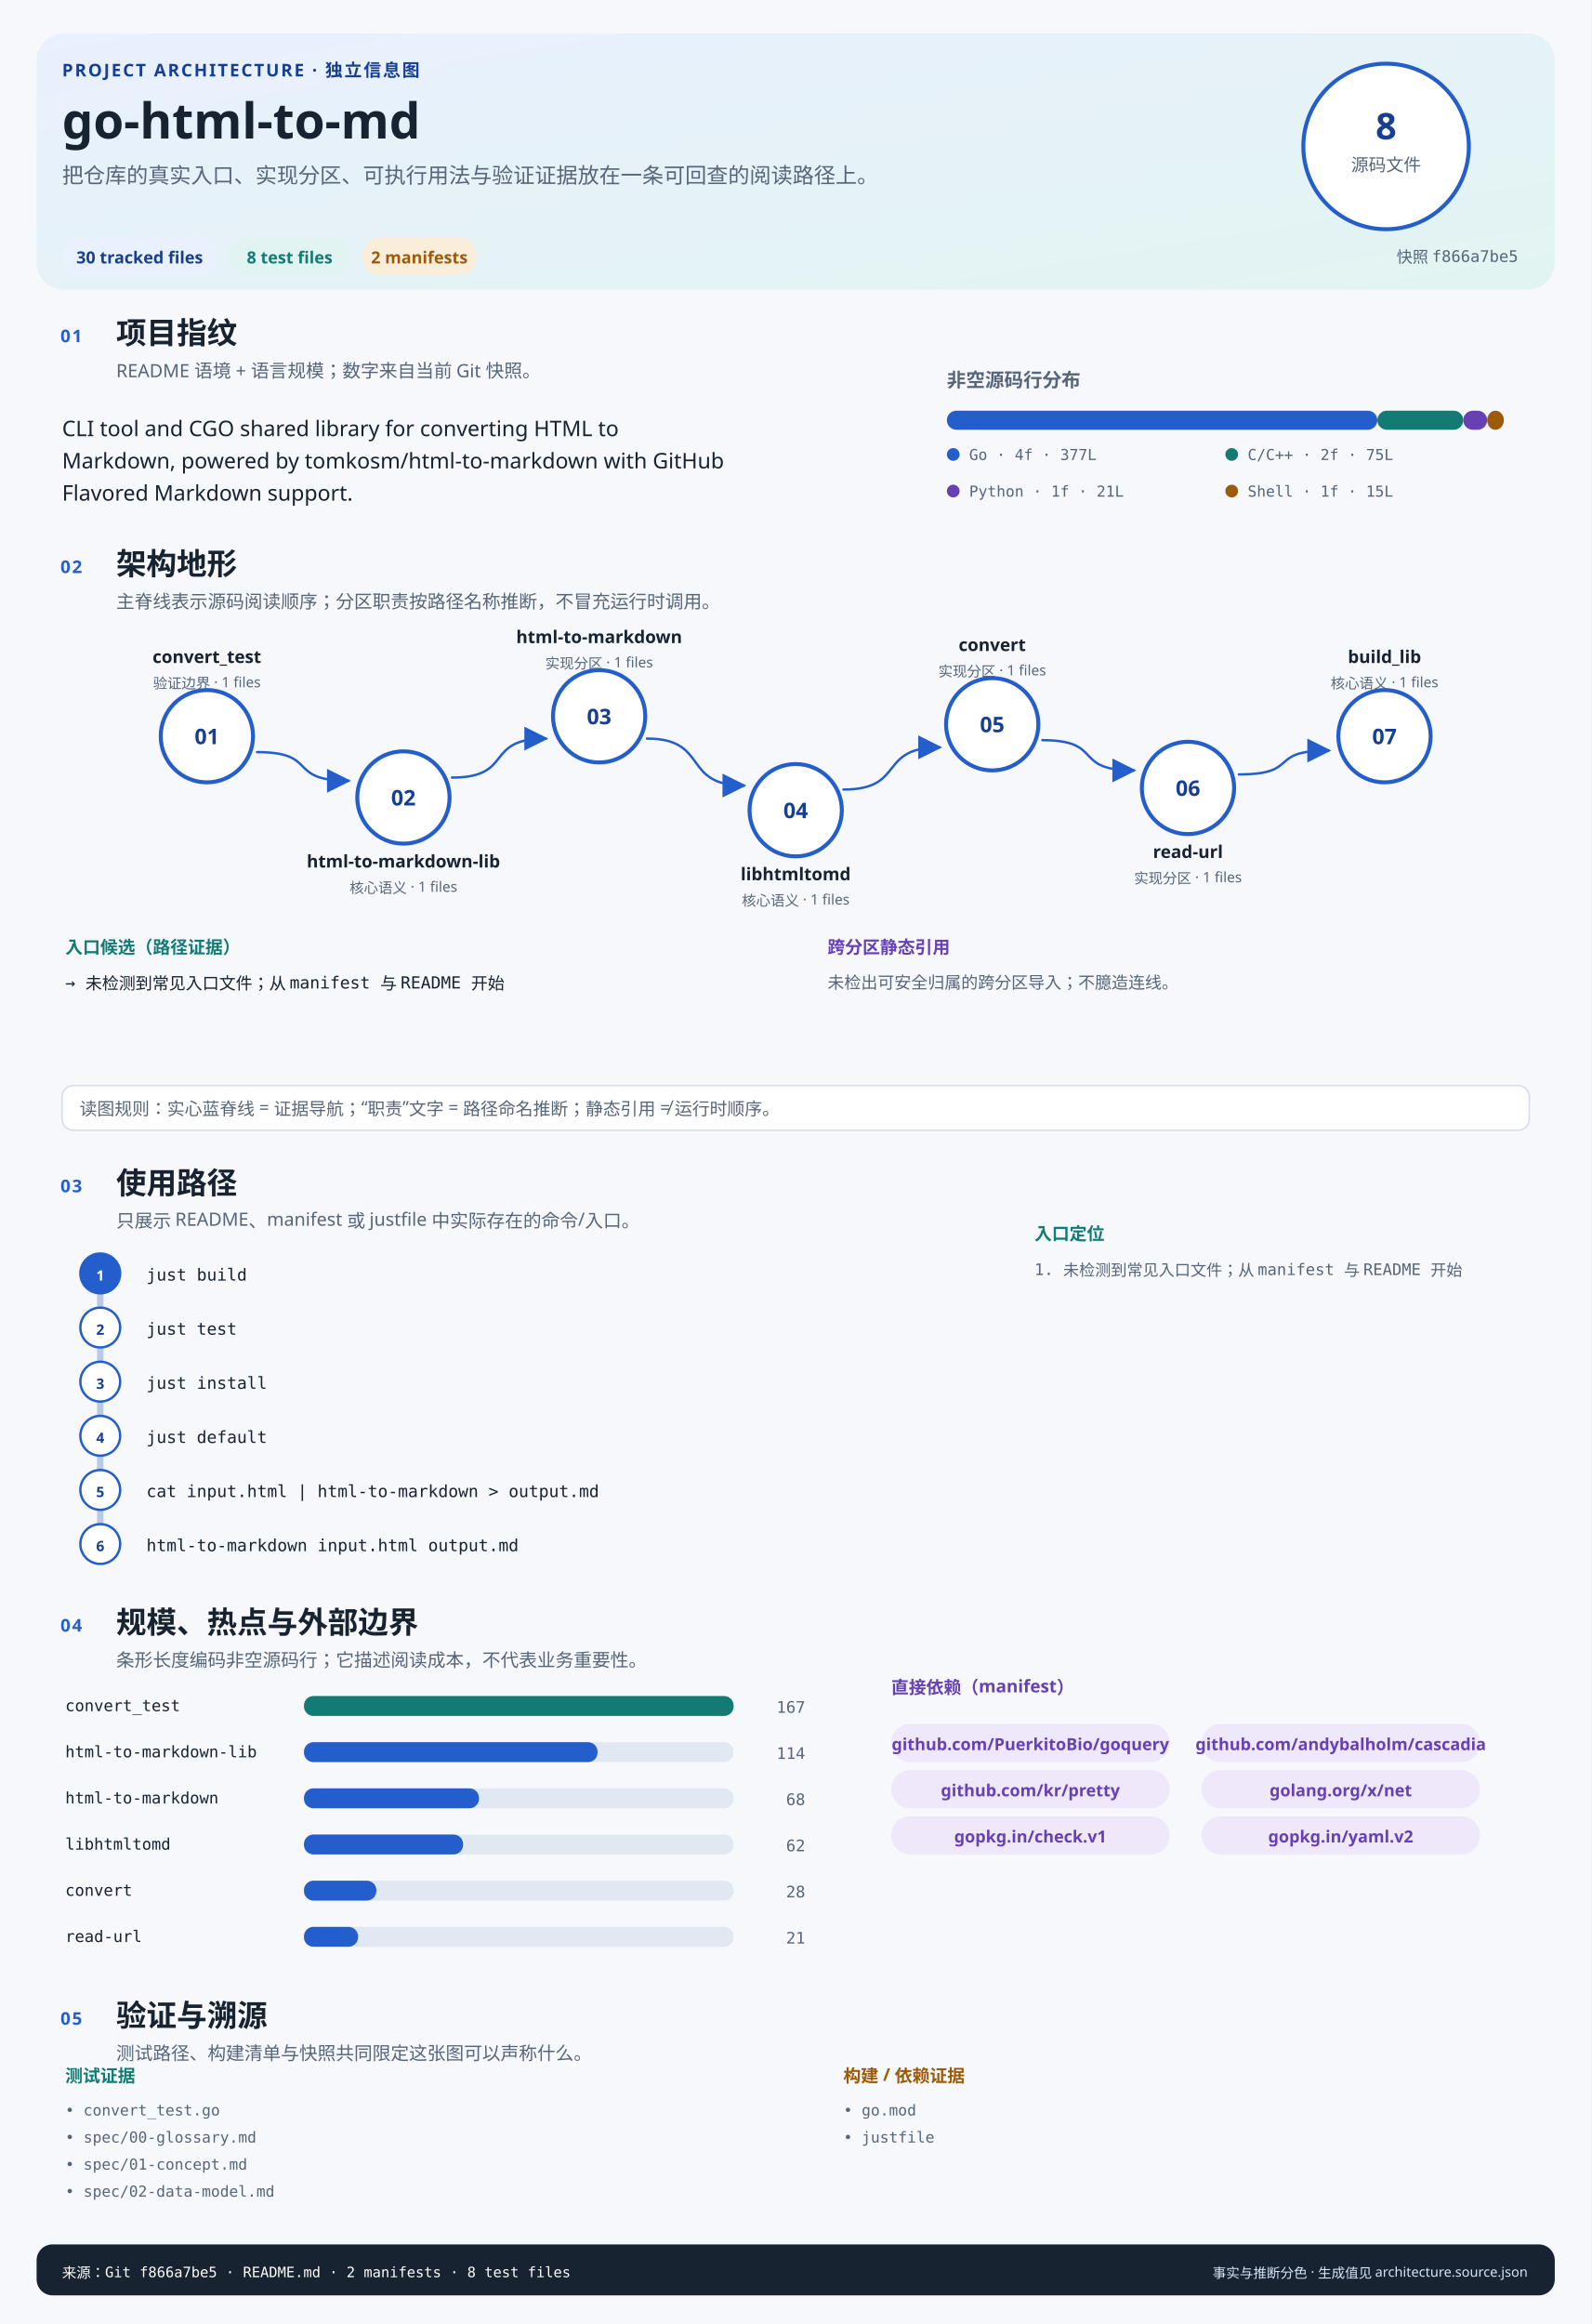
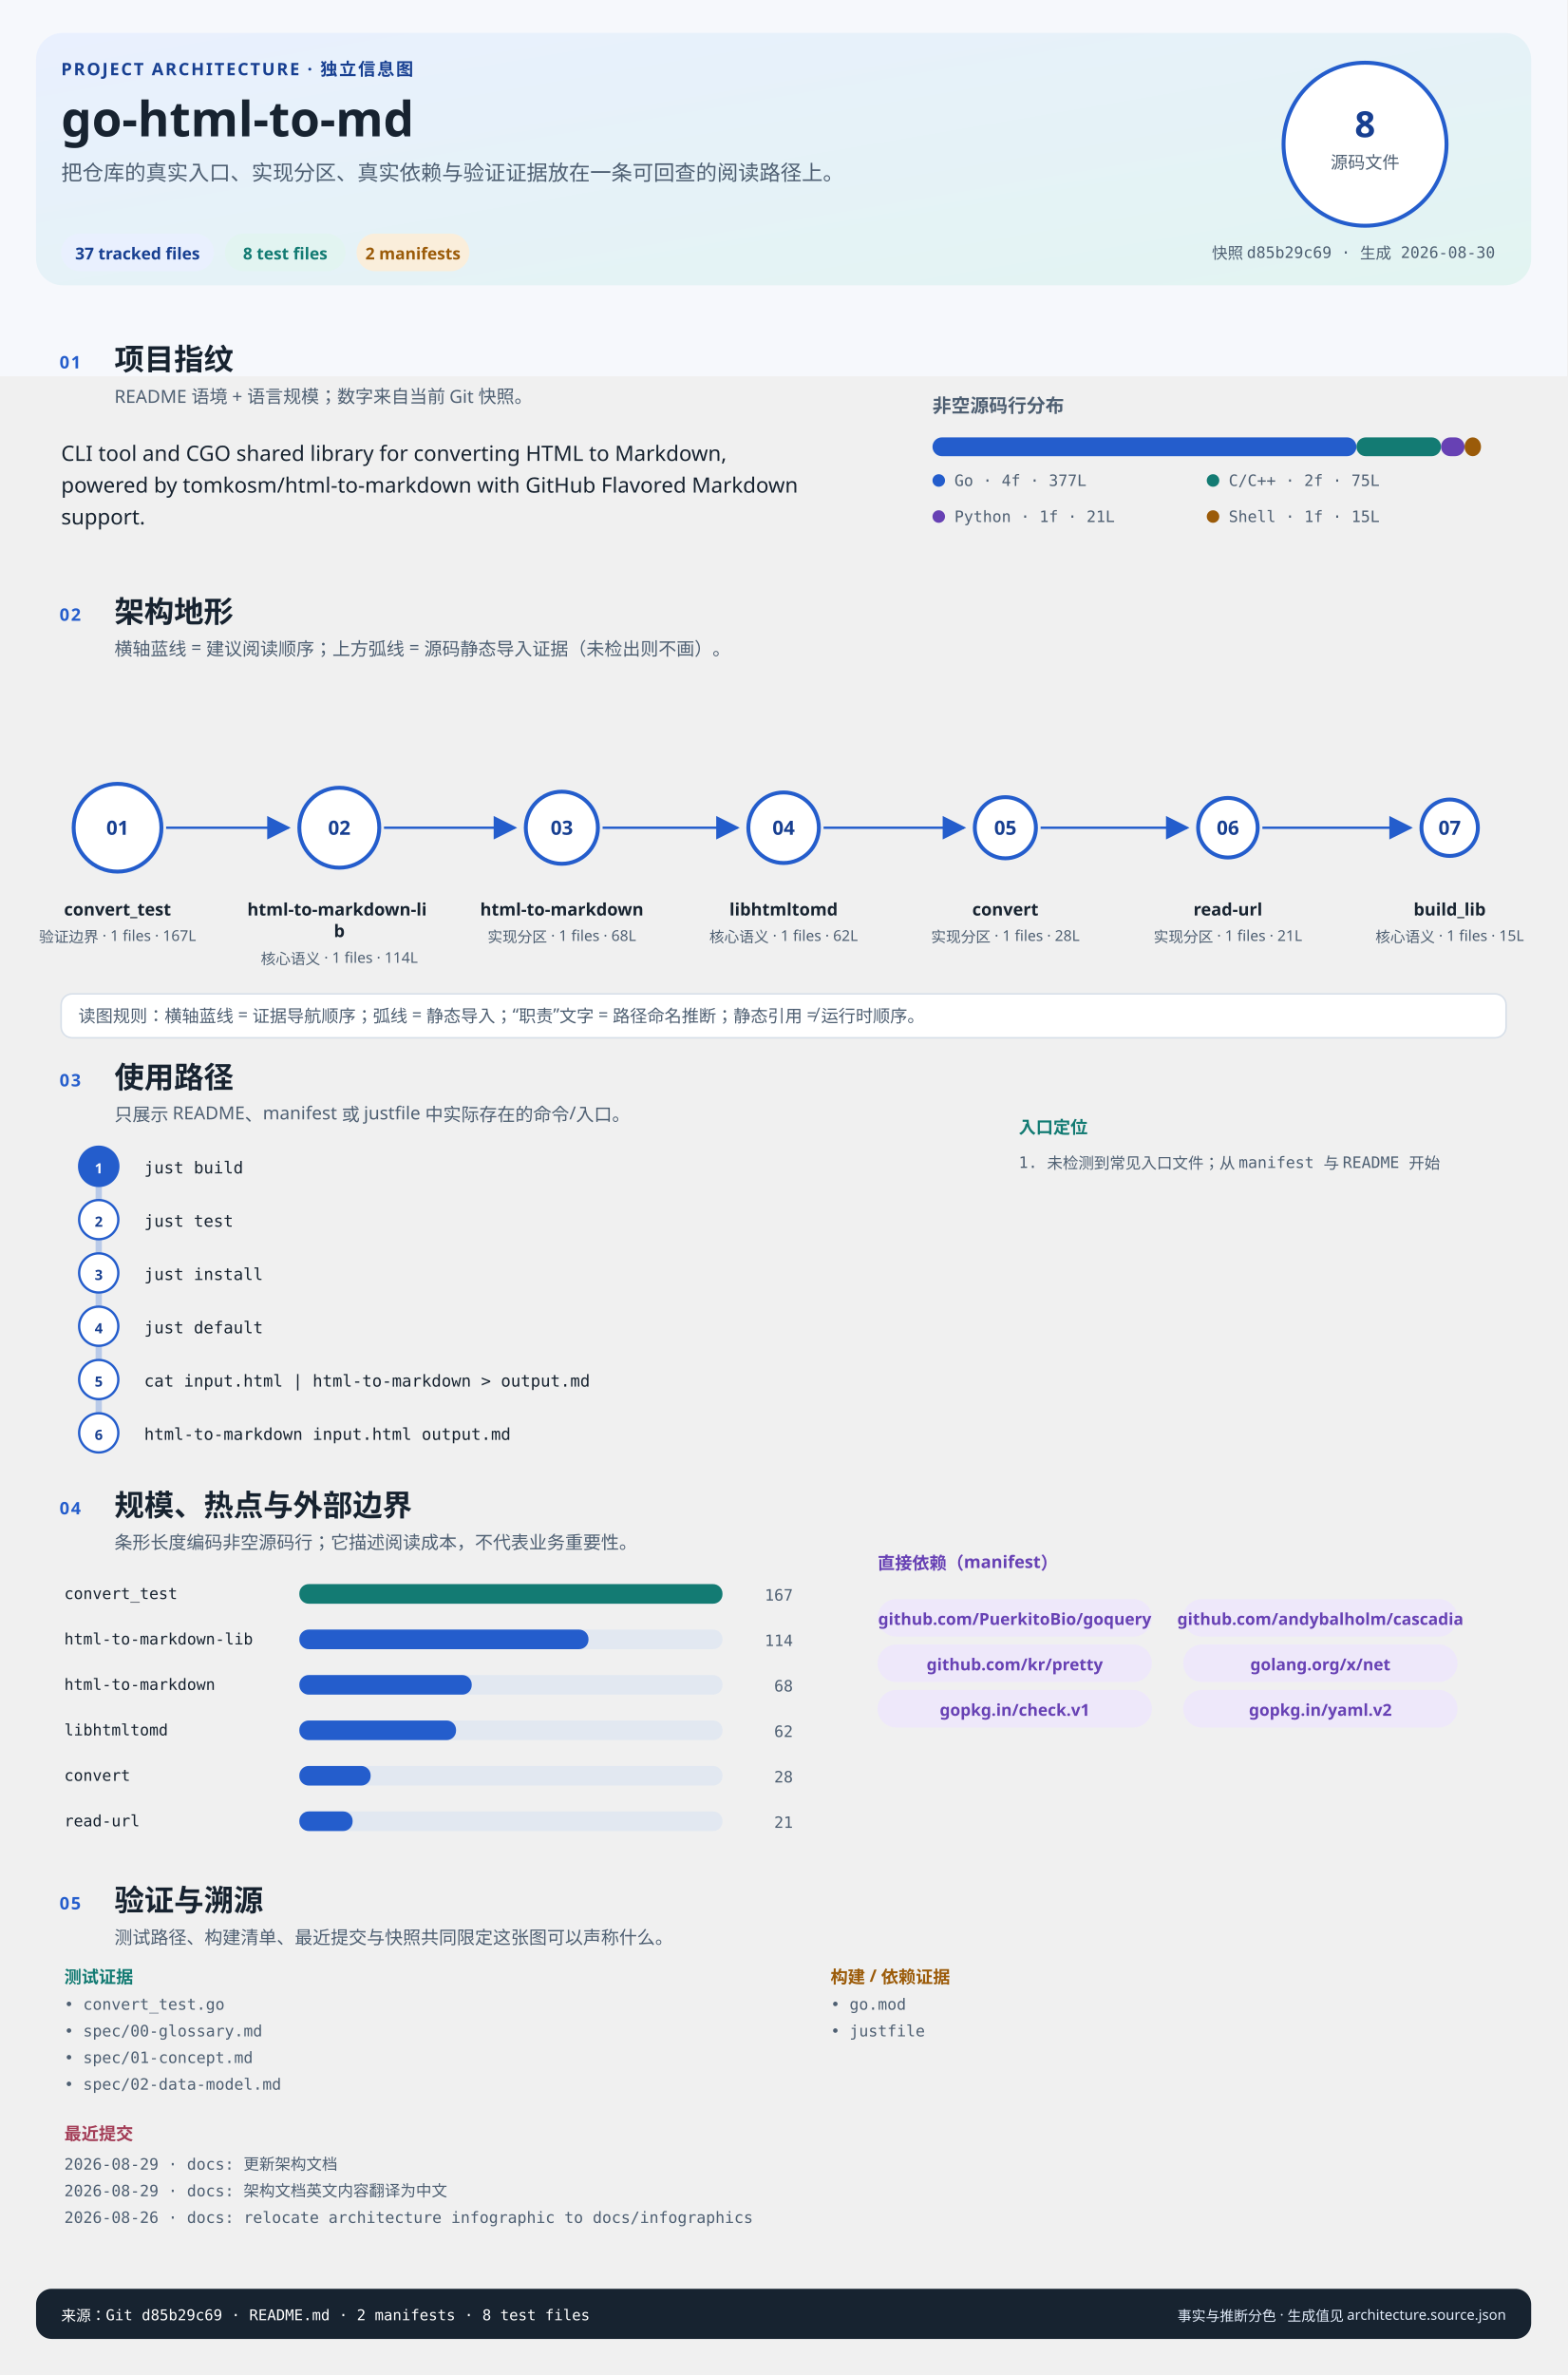
- <svg xmlns="http://www.w3.org/2000/svg" width="2000" height="2920" viewBox="0 0 2000 2920" role="img" aria-labelledby="svg-title svg-desc">
+ <svg xmlns="http://www.w3.org/2000/svg" width="2000" height="3030" viewBox="0 0 2000 3030" role="img" aria-labelledby="svg-title svg-desc">
  <defs>
    <marker id="arrow-ocean" markerWidth="12" markerHeight="12" refX="10" refY="6" orient="auto" markerUnits="strokeWidth">
      <path d="M1,1 L11,6 L1,11 Z" fill="#245DCC" />
    </marker>
    <linearGradient id="hero-wash" x1="0" y1="0" x2="1" y2="1">
      <stop offset="0" stop-color="#E9F0FE" />
      <stop offset="1" stop-color="#E2F4F1" />
    </linearGradient>
  </defs>
-   <rect x="0" y="0" width="2000" height="2920" rx="0" fill="#F6F8FC" />
+   <rect x="0" y="0" width="2000" height="480" rx="0" fill="#F6F8FC" />
  <rect id="hero-field" x="46" y="42" width="1908" height="322" rx="34" fill="url(#hero-wash)" />
  <text x="78" y="96" fill="#173F91" font-family="Source Han Sans SC, PingFang SC, sans-serif" font-size="22" font-weight="700" text-anchor="start" letter-spacing="2.2">PROJECT ARCHITECTURE · 独立信息图</text>
  <text id="project-title" x="78" y="174" fill="#172330" font-family="Source Han Sans SC, PingFang SC, sans-serif" font-size="62" font-weight="750" text-anchor="start">go-html-to-md</text>
-   <text id="hero-thesis" x="78" y="230" fill="#566678" font-family="Source Han Sans SC, PingFang SC, sans-serif" font-size="27" font-weight="400" text-anchor="start">
-     <tspan x="78" dy="0">把仓库的真实入口、实现分区、可执行用法与验证证据放在一条可回查的阅读路径上。</tspan>
+   <text id="hero-thesis" x="78" y="230" fill="#4E5F72" font-family="Source Han Sans SC, PingFang SC, sans-serif" font-size="27" font-weight="400" text-anchor="start">
+     <tspan x="78" dy="0">把仓库的真实入口、实现分区、真实依赖与验证证据放在一条可回查的阅读路径上。</tspan>
  </text>
  <circle id="source-orbit" cx="1742" cy="184" r="104" fill="#FFFFFF" stroke="#245DCC" stroke-width="5" />
  <text x="1742" y="175" fill="#173F91" font-family="Source Han Sans SC, PingFang SC, sans-serif" font-size="46" font-weight="750" text-anchor="middle">8</text>
-   <text x="1742" y="215" fill="#566678" font-family="Source Han Sans SC, PingFang SC, sans-serif" font-size="22" font-weight="400" text-anchor="middle">源码文件</text>
-   <text x="1908" y="330" fill="#566678" font-family="Menlo, Cascadia Mono, monospace" font-size="20" font-weight="400" text-anchor="end">快照 f866a7be5</text>
+   <text x="1742" y="215" fill="#4E5F72" font-family="Source Han Sans SC, PingFang SC, sans-serif" font-size="22" font-weight="400" text-anchor="middle">源码文件</text>
+   <text x="1908" y="330" fill="#4E5F72" font-family="Menlo, Cascadia Mono, monospace" font-size="20" font-weight="400" text-anchor="end">快照 d85b29c69 · 生成 2026-08-30</text>
  <rect x="78" y="298" width="195" height="48" rx="24" fill="#E9F0FE" />
-   <text x="175.5" y="331" fill="#173F91" font-family="Source Han Sans SC, PingFang SC, sans-serif" font-size="21" font-weight="600" text-anchor="middle">30 tracked files</text>
+   <text x="175.5" y="331" fill="#173F91" font-family="Source Han Sans SC, PingFang SC, sans-serif" font-size="21" font-weight="600" text-anchor="middle">37 tracked files</text>
  <rect x="287" y="298" width="154" height="48" rx="24" fill="#E2F4F1" />
  <text x="364.0" y="331" fill="#137B73" font-family="Source Han Sans SC, PingFang SC, sans-serif" font-size="21" font-weight="600" text-anchor="middle">8 test files</text>
  <rect x="455" y="298" width="144" height="48" rx="24" fill="#FAEEDB" />
  <text x="527.0" y="331" fill="#9B5B09" font-family="Source Han Sans SC, PingFang SC, sans-serif" font-size="21" font-weight="600" text-anchor="middle">2 manifests</text>
-   <text x="76" y="430" fill="#245DCC" font-family="Source Han Sans SC, PingFang SC, sans-serif" font-size="22" font-weight="700" text-anchor="start" letter-spacing="2">01</text>
-   <text x="146" y="432" fill="#172330" font-family="Source Han Sans SC, PingFang SC, sans-serif" font-size="38" font-weight="700" text-anchor="start">项目指纹</text>
-   <text x="146" y="474" fill="#566678" font-family="Source Han Sans SC, PingFang SC, sans-serif" font-size="23" font-weight="400" text-anchor="start">README 语境 + 语言规模；数字来自当前 Git 快照。</text>
-   <text id="readme-description" x="78" y="548" fill="#172330" font-family="Source Han Sans SC, PingFang SC, sans-serif" font-size="27" font-weight="400" text-anchor="start">
-     <tspan x="78" dy="0">CLI tool and CGO shared library for converting HTML to</tspan>
-     <tspan x="78" dy="40.5">Markdown, powered by tomkosm/html-to-markdown with GitHub</tspan>
-     <tspan x="78" dy="40.5">Flavored Markdown support.</tspan>
+   <text x="76" y="470" fill="#245DCC" font-family="Source Han Sans SC, PingFang SC, sans-serif" font-size="22" font-weight="700" text-anchor="start" letter-spacing="2">01</text>
+   <text x="146" y="472" fill="#172330" font-family="Source Han Sans SC, PingFang SC, sans-serif" font-size="38" font-weight="700" text-anchor="start">项目指纹</text>
+   <text x="146" y="514" fill="#4E5F72" font-family="Source Han Sans SC, PingFang SC, sans-serif" font-size="23" font-weight="400" text-anchor="start">README 语境 + 语言规模；数字来自当前 Git 快照。</text>
+   <text id="readme-description" x="78" y="588" fill="#172330" font-family="Source Han Sans SC, PingFang SC, sans-serif" font-size="27" font-weight="400" text-anchor="start">
+     <tspan x="78" dy="0">CLI tool and CGO shared library for converting HTML to Markdown,</tspan>
+     <tspan x="78" dy="40.5">powered by tomkosm/html-to-markdown with GitHub Flavored Markdown</tspan>
+     <tspan x="78" dy="40.5">support.</tspan>
  </text>
-   <text x="1190" y="486" fill="#566678" font-family="Source Han Sans SC, PingFang SC, sans-serif" font-size="24" font-weight="650" text-anchor="start">非空源码行分布</text>
-   <rect id="language-bar-1" x="1190" y="516" width="541" height="24" rx="12" fill="#245DCC" />
-   <rect id="language-bar-2" x="1731" y="516" width="108" height="24" rx="12" fill="#137B73" />
-   <rect id="language-bar-3" x="1839" y="516" width="30" height="24" rx="12" fill="#6741B4" />
-   <rect id="language-bar-4" x="1869" y="516" width="21" height="24" rx="12" fill="#9B5B09" />
-   <circle cx="1198" cy="571" r="8" fill="#245DCC" />
-   <text x="1218" y="578" fill="#566678" font-family="Menlo, Cascadia Mono, monospace" font-size="19" font-weight="400" text-anchor="start">Go · 4f · 377L</text>
-   <circle cx="1548" cy="571" r="8" fill="#137B73" />
-   <text x="1568" y="578" fill="#566678" font-family="Menlo, Cascadia Mono, monospace" font-size="19" font-weight="400" text-anchor="start">C/C++ · 2f · 75L</text>
-   <circle cx="1198" cy="617" r="8" fill="#6741B4" />
-   <text x="1218" y="624" fill="#566678" font-family="Menlo, Cascadia Mono, monospace" font-size="19" font-weight="400" text-anchor="start">Python · 1f · 21L</text>
-   <circle cx="1548" cy="617" r="8" fill="#9B5B09" />
-   <text x="1568" y="624" fill="#566678" font-family="Menlo, Cascadia Mono, monospace" font-size="19" font-weight="400" text-anchor="start">Shell · 1f · 15L</text>
-   <text x="76" y="720" fill="#245DCC" font-family="Source Han Sans SC, PingFang SC, sans-serif" font-size="22" font-weight="700" text-anchor="start" letter-spacing="2">02</text>
-   <text x="146" y="722" fill="#172330" font-family="Source Han Sans SC, PingFang SC, sans-serif" font-size="38" font-weight="700" text-anchor="start">架构地形</text>
-   <text x="146" y="764" fill="#566678" font-family="Source Han Sans SC, PingFang SC, sans-serif" font-size="23" font-weight="400" text-anchor="start">主脊线表示源码阅读顺序；分区职责按路径名称推断，不冒充运行时调用。</text>
-   <path id="spine-step-1" d="M323 945 C402 945, 359 981, 438 981" fill="none" stroke="#245DCC" stroke-width="3" stroke-linecap="round" stroke-linejoin="round" marker-end="url(#arrow-ocean)" />
-   <path id="spine-step-2" d="M568 977 C647 977, 607 928, 686 928" fill="none" stroke="#245DCC" stroke-width="3" stroke-linecap="round" stroke-linejoin="round" marker-end="url(#arrow-ocean)" />
-   <path id="spine-step-3" d="M813 928 C892 928, 856 987, 935 987" fill="none" stroke="#245DCC" stroke-width="3" stroke-linecap="round" stroke-linejoin="round" marker-end="url(#arrow-ocean)" />
-   <path id="spine-step-4" d="M1060 992 C1139 992, 1102 939, 1181 939" fill="none" stroke="#245DCC" stroke-width="3" stroke-linecap="round" stroke-linejoin="round" marker-end="url(#arrow-ocean)" />
-   <path id="spine-step-5" d="M1310 930 C1389 930, 1346 968, 1425 968" fill="none" stroke="#245DCC" stroke-width="3" stroke-linecap="round" stroke-linejoin="round" marker-end="url(#arrow-ocean)" />
-   <path id="spine-step-6" d="M1557 973 C1636 973, 1591 943, 1670 943" fill="none" stroke="#245DCC" stroke-width="3" stroke-linecap="round" stroke-linejoin="round" marker-end="url(#arrow-ocean)" />
-   <circle id="component-1" cx="260" cy="925" r="58" fill="#FFFFFF" stroke="#245DCC" stroke-width="5" />
-   <text x="260" y="935" fill="#173F91" font-family="Source Han Sans SC, PingFang SC, sans-serif" font-size="27" font-weight="750" text-anchor="middle">01</text>
-   <text id="component-label-1" x="260" y="833" fill="#172330" font-family="Source Han Sans SC, PingFang SC, sans-serif" font-size="22" font-weight="700" text-anchor="middle">
-     <tspan x="260" dy="0">convert_test</tspan>
+   <text x="1190" y="526" fill="#4E5F72" font-family="Source Han Sans SC, PingFang SC, sans-serif" font-size="24" font-weight="650" text-anchor="start">非空源码行分布</text>
+   <rect id="language-bar-1" x="1190" y="558" width="541" height="24" rx="12" fill="#245DCC" />
+   <rect id="language-bar-2" x="1731" y="558" width="108" height="24" rx="12" fill="#137B73" />
+   <rect id="language-bar-3" x="1839" y="558" width="30" height="24" rx="12" fill="#6741B4" />
+   <rect id="language-bar-4" x="1869" y="558" width="21" height="24" rx="12" fill="#9B5B09" />
+   <circle cx="1198" cy="613" r="8" fill="#245DCC" />
+   <text x="1218" y="620" fill="#4E5F72" font-family="Menlo, Cascadia Mono, monospace" font-size="20" font-weight="400" text-anchor="start">Go · 4f · 377L</text>
+   <circle cx="1548" cy="613" r="8" fill="#137B73" />
+   <text x="1568" y="620" fill="#4E5F72" font-family="Menlo, Cascadia Mono, monospace" font-size="20" font-weight="400" text-anchor="start">C/C++ · 2f · 75L</text>
+   <circle cx="1198" cy="659" r="8" fill="#6741B4" />
+   <text x="1218" y="666" fill="#4E5F72" font-family="Menlo, Cascadia Mono, monospace" font-size="20" font-weight="400" text-anchor="start">Python · 1f · 21L</text>
+   <circle cx="1548" cy="659" r="8" fill="#9B5B09" />
+   <text x="1568" y="666" fill="#4E5F72" font-family="Menlo, Cascadia Mono, monospace" font-size="20" font-weight="400" text-anchor="start">Shell · 1f · 15L</text>
+   <text x="76" y="792" fill="#245DCC" font-family="Source Han Sans SC, PingFang SC, sans-serif" font-size="22" font-weight="700" text-anchor="start" letter-spacing="2">02</text>
+   <text x="146" y="794" fill="#172330" font-family="Source Han Sans SC, PingFang SC, sans-serif" font-size="38" font-weight="700" text-anchor="start">架构地形</text>
+   <text x="146" y="836" fill="#4E5F72" font-family="Source Han Sans SC, PingFang SC, sans-serif" font-size="23" font-weight="400" text-anchor="start">横轴蓝线 = 建议阅读顺序；上方弧线 = 源码静态导入证据（未检出则不画）。</text>
+   <line x1="212" y1="1056" x2="368" y2="1056" stroke="#245DCC" stroke-width="3" marker-end="url(#arrow-ocean)" />
+   <line x1="490" y1="1056" x2="657" y2="1056" stroke="#245DCC" stroke-width="3" marker-end="url(#arrow-ocean)" />
+   <line x1="769" y1="1056" x2="941" y2="1056" stroke="#245DCC" stroke-width="3" marker-end="url(#arrow-ocean)" />
+   <line x1="1051" y1="1056" x2="1230" y2="1056" stroke="#245DCC" stroke-width="3" marker-end="url(#arrow-ocean)" />
+   <line x1="1328" y1="1056" x2="1515" y2="1056" stroke="#245DCC" stroke-width="3" marker-end="url(#arrow-ocean)" />
+   <line x1="1611" y1="1056" x2="1800" y2="1056" stroke="#245DCC" stroke-width="3" marker-end="url(#arrow-ocean)" />
+   <circle id="component-1" cx="150" cy="1056" r="56" fill="#FFFFFF" stroke="#245DCC" stroke-width="5" />
+   <text x="150" y="1065" fill="#173F91" font-family="Source Han Sans SC, PingFang SC, sans-serif" font-size="25" font-weight="750" text-anchor="middle">01</text>
+   <circle id="component-2" cx="433" cy="1056" r="51" fill="#FFFFFF" stroke="#245DCC" stroke-width="5" />
+   <text x="433" y="1065" fill="#173F91" font-family="Source Han Sans SC, PingFang SC, sans-serif" font-size="25" font-weight="750" text-anchor="middle">02</text>
+   <circle id="component-3" cx="717" cy="1056" r="46" fill="#FFFFFF" stroke="#245DCC" stroke-width="5" />
+   <text x="717" y="1065" fill="#173F91" font-family="Source Han Sans SC, PingFang SC, sans-serif" font-size="25" font-weight="750" text-anchor="middle">03</text>
+   <circle id="component-4" cx="1000" cy="1056" r="45" fill="#FFFFFF" stroke="#245DCC" stroke-width="5" />
+   <text x="1000" y="1065" fill="#173F91" font-family="Source Han Sans SC, PingFang SC, sans-serif" font-size="25" font-weight="750" text-anchor="middle">04</text>
+   <circle id="component-5" cx="1283" cy="1056" r="39" fill="#FFFFFF" stroke="#245DCC" stroke-width="5" />
+   <text x="1283" y="1065" fill="#173F91" font-family="Source Han Sans SC, PingFang SC, sans-serif" font-size="25" font-weight="750" text-anchor="middle">05</text>
+   <circle id="component-6" cx="1567" cy="1056" r="38" fill="#FFFFFF" stroke="#245DCC" stroke-width="5" />
+   <text x="1567" y="1065" fill="#173F91" font-family="Source Han Sans SC, PingFang SC, sans-serif" font-size="25" font-weight="750" text-anchor="middle">06</text>
+   <circle id="component-7" cx="1850" cy="1056" r="36" fill="#FFFFFF" stroke="#245DCC" stroke-width="5" />
+   <text x="1850" y="1065" fill="#173F91" font-family="Source Han Sans SC, PingFang SC, sans-serif" font-size="25" font-weight="750" text-anchor="middle">07</text>
+   <text id="component-label-1" x="150" y="1168" fill="#172330" font-family="Source Han Sans SC, PingFang SC, sans-serif" font-size="22" font-weight="700" text-anchor="middle">
+     <tspan x="150" dy="0">convert_test</tspan>
  </text>
-   <text x="260" y="865" fill="#566678" font-family="Source Han Sans SC, PingFang SC, sans-serif" font-size="18" font-weight="400" text-anchor="middle">验证边界 · 1 files</text>
-   <circle id="component-2" cx="507" cy="1002" r="58" fill="#FFFFFF" stroke="#245DCC" stroke-width="5" />
-   <text x="507" y="1012" fill="#173F91" font-family="Source Han Sans SC, PingFang SC, sans-serif" font-size="27" font-weight="750" text-anchor="middle">02</text>
-   <text id="component-label-2" x="507" y="1090" fill="#172330" font-family="Source Han Sans SC, PingFang SC, sans-serif" font-size="22" font-weight="700" text-anchor="middle">
-     <tspan x="507" dy="0">html-to-markdown-lib</tspan>
+   <text x="150" y="1202" fill="#4E5F72" font-family="Source Han Sans SC, PingFang SC, sans-serif" font-size="19" font-weight="400" text-anchor="middle">验证边界 · 1 files · 167L</text>
+   <text id="component-label-2" x="433" y="1168" fill="#172330" font-family="Source Han Sans SC, PingFang SC, sans-serif" font-size="22" font-weight="700" text-anchor="middle">
+     <tspan x="433" dy="0">html-to-markdown-li</tspan>
+     <tspan x="433" dy="27.5">b</tspan>
  </text>
-   <text x="507" y="1122" fill="#566678" font-family="Source Han Sans SC, PingFang SC, sans-serif" font-size="18" font-weight="400" text-anchor="middle">核心语义 · 1 files</text>
-   <circle id="component-3" cx="753" cy="900" r="58" fill="#FFFFFF" stroke="#245DCC" stroke-width="5" />
-   <text x="753" y="910" fill="#173F91" font-family="Source Han Sans SC, PingFang SC, sans-serif" font-size="27" font-weight="750" text-anchor="middle">03</text>
-   <text id="component-label-3" x="753" y="808" fill="#172330" font-family="Source Han Sans SC, PingFang SC, sans-serif" font-size="22" font-weight="700" text-anchor="middle">
-     <tspan x="753" dy="0">html-to-markdown</tspan>
+   <text x="433" y="1230" fill="#4E5F72" font-family="Source Han Sans SC, PingFang SC, sans-serif" font-size="19" font-weight="400" text-anchor="middle">核心语义 · 1 files · 114L</text>
+   <text id="component-label-3" x="717" y="1168" fill="#172330" font-family="Source Han Sans SC, PingFang SC, sans-serif" font-size="22" font-weight="700" text-anchor="middle">
+     <tspan x="717" dy="0">html-to-markdown</tspan>
  </text>
-   <text x="753" y="840" fill="#566678" font-family="Source Han Sans SC, PingFang SC, sans-serif" font-size="18" font-weight="400" text-anchor="middle">实现分区 · 1 files</text>
-   <circle id="component-4" cx="1000" cy="1018" r="58" fill="#FFFFFF" stroke="#245DCC" stroke-width="5" />
-   <text x="1000" y="1028" fill="#173F91" font-family="Source Han Sans SC, PingFang SC, sans-serif" font-size="27" font-weight="750" text-anchor="middle">04</text>
-   <text id="component-label-4" x="1000" y="1106" fill="#172330" font-family="Source Han Sans SC, PingFang SC, sans-serif" font-size="22" font-weight="700" text-anchor="middle">
+   <text x="717" y="1202" fill="#4E5F72" font-family="Source Han Sans SC, PingFang SC, sans-serif" font-size="19" font-weight="400" text-anchor="middle">实现分区 · 1 files · 68L</text>
+   <text id="component-label-4" x="1000" y="1168" fill="#172330" font-family="Source Han Sans SC, PingFang SC, sans-serif" font-size="22" font-weight="700" text-anchor="middle">
    <tspan x="1000" dy="0">libhtmltomd</tspan>
  </text>
-   <text x="1000" y="1138" fill="#566678" font-family="Source Han Sans SC, PingFang SC, sans-serif" font-size="18" font-weight="400" text-anchor="middle">核心语义 · 1 files</text>
-   <circle id="component-5" cx="1247" cy="910" r="58" fill="#FFFFFF" stroke="#245DCC" stroke-width="5" />
-   <text x="1247" y="920" fill="#173F91" font-family="Source Han Sans SC, PingFang SC, sans-serif" font-size="27" font-weight="750" text-anchor="middle">05</text>
-   <text id="component-label-5" x="1247" y="818" fill="#172330" font-family="Source Han Sans SC, PingFang SC, sans-serif" font-size="22" font-weight="700" text-anchor="middle">
-     <tspan x="1247" dy="0">convert</tspan>
+   <text x="1000" y="1202" fill="#4E5F72" font-family="Source Han Sans SC, PingFang SC, sans-serif" font-size="19" font-weight="400" text-anchor="middle">核心语义 · 1 files · 62L</text>
+   <text id="component-label-5" x="1283" y="1168" fill="#172330" font-family="Source Han Sans SC, PingFang SC, sans-serif" font-size="22" font-weight="700" text-anchor="middle">
+     <tspan x="1283" dy="0">convert</tspan>
  </text>
-   <text x="1247" y="850" fill="#566678" font-family="Source Han Sans SC, PingFang SC, sans-serif" font-size="18" font-weight="400" text-anchor="middle">实现分区 · 1 files</text>
-   <circle id="component-6" cx="1493" cy="990" r="58" fill="#FFFFFF" stroke="#245DCC" stroke-width="5" />
-   <text x="1493" y="1000" fill="#173F91" font-family="Source Han Sans SC, PingFang SC, sans-serif" font-size="27" font-weight="750" text-anchor="middle">06</text>
-   <text id="component-label-6" x="1493" y="1078" fill="#172330" font-family="Source Han Sans SC, PingFang SC, sans-serif" font-size="22" font-weight="700" text-anchor="middle">
-     <tspan x="1493" dy="0">read-url</tspan>
+   <text x="1283" y="1202" fill="#4E5F72" font-family="Source Han Sans SC, PingFang SC, sans-serif" font-size="19" font-weight="400" text-anchor="middle">实现分区 · 1 files · 28L</text>
+   <text id="component-label-6" x="1567" y="1168" fill="#172330" font-family="Source Han Sans SC, PingFang SC, sans-serif" font-size="22" font-weight="700" text-anchor="middle">
+     <tspan x="1567" dy="0">read-url</tspan>
  </text>
-   <text x="1493" y="1110" fill="#566678" font-family="Source Han Sans SC, PingFang SC, sans-serif" font-size="18" font-weight="400" text-anchor="middle">实现分区 · 1 files</text>
-   <circle id="component-7" cx="1740" cy="925" r="58" fill="#FFFFFF" stroke="#245DCC" stroke-width="5" />
-   <text x="1740" y="935" fill="#173F91" font-family="Source Han Sans SC, PingFang SC, sans-serif" font-size="27" font-weight="750" text-anchor="middle">07</text>
-   <text id="component-label-7" x="1740" y="833" fill="#172330" font-family="Source Han Sans SC, PingFang SC, sans-serif" font-size="22" font-weight="700" text-anchor="middle">
-     <tspan x="1740" dy="0">build_lib</tspan>
+   <text x="1567" y="1202" fill="#4E5F72" font-family="Source Han Sans SC, PingFang SC, sans-serif" font-size="19" font-weight="400" text-anchor="middle">实现分区 · 1 files · 21L</text>
+   <text id="component-label-7" x="1850" y="1168" fill="#172330" font-family="Source Han Sans SC, PingFang SC, sans-serif" font-size="22" font-weight="700" text-anchor="middle">
+     <tspan x="1850" dy="0">build_lib</tspan>
  </text>
-   <text x="1740" y="865" fill="#566678" font-family="Source Han Sans SC, PingFang SC, sans-serif" font-size="18" font-weight="400" text-anchor="middle">核心语义 · 1 files</text>
-   <text x="82" y="1198" fill="#137B73" font-family="Source Han Sans SC, PingFang SC, sans-serif" font-size="22" font-weight="700" text-anchor="start">入口候选（路径证据）</text>
-   <text x="82" y="1242" fill="#172330" font-family="Menlo, Cascadia Mono, monospace" font-size="21" font-weight="400" text-anchor="start">→ 未检测到常见入口文件；从 manifest 与 README 开始</text>
-   <text x="1040" y="1198" fill="#6741B4" font-family="Source Han Sans SC, PingFang SC, sans-serif" font-size="22" font-weight="700" text-anchor="start">跨分区静态引用</text>
-   <text x="1040" y="1242" fill="#566678" font-family="Source Han Sans SC, PingFang SC, sans-serif" font-size="21" font-weight="400" text-anchor="start">未检出可安全归属的跨分区导入；不臆造连线。</text>
-   <rect id="architecture-caveat" x="78" y="1364" width="1844" height="56" rx="14" fill="#FFFFFF" stroke="#D7DFE9" stroke-width="2" />
-   <text x="100" y="1401" fill="#566678" font-family="Source Han Sans SC, PingFang SC, sans-serif" font-size="22" font-weight="400" text-anchor="start">读图规则：实心蓝脊线 = 证据导航；“职责”文字 = 路径命名推断；静态引用 ≠ 运行时顺序。</text>
-   <text x="76" y="1498" fill="#245DCC" font-family="Source Han Sans SC, PingFang SC, sans-serif" font-size="22" font-weight="700" text-anchor="start" letter-spacing="2">03</text>
-   <text x="146" y="1500" fill="#172330" font-family="Source Han Sans SC, PingFang SC, sans-serif" font-size="38" font-weight="700" text-anchor="start">使用路径</text>
-   <text x="146" y="1542" fill="#566678" font-family="Source Han Sans SC, PingFang SC, sans-serif" font-size="23" font-weight="400" text-anchor="start">只展示 README、manifest 或 justfile 中实际存在的命令/入口。</text>
-   <line x1="126" y1="1626" x2="126" y2="1642" stroke="#B9CAE8" stroke-width="8" />
-   <line x1="126" y1="1694" x2="126" y2="1710" stroke="#B9CAE8" stroke-width="8" />
-   <line x1="126" y1="1762" x2="126" y2="1778" stroke="#B9CAE8" stroke-width="8" />
-   <line x1="126" y1="1830" x2="126" y2="1846" stroke="#B9CAE8" stroke-width="8" />
-   <line x1="126" y1="1898" x2="126" y2="1914" stroke="#B9CAE8" stroke-width="8" />
-   <circle id="usage-step-1" cx="126" cy="1600" r="25" fill="#245DCC" stroke="#245DCC" stroke-width="3" />
-   <text x="126" y="1609" fill="#FFFFFF" font-family="Source Han Sans SC, PingFang SC, sans-serif" font-size="18" font-weight="750" text-anchor="middle">1</text>
-   <text id="usage-command-1" x="184" y="1609" fill="#172330" font-family="Menlo, Cascadia Mono, monospace" font-size="21" font-weight="400" text-anchor="start">just build</text>
-   <circle id="usage-step-2" cx="126" cy="1668" r="25" fill="#FFFFFF" stroke="#245DCC" stroke-width="3" />
-   <text x="126" y="1677" fill="#173F91" font-family="Source Han Sans SC, PingFang SC, sans-serif" font-size="18" font-weight="750" text-anchor="middle">2</text>
-   <text id="usage-command-2" x="184" y="1677" fill="#172330" font-family="Menlo, Cascadia Mono, monospace" font-size="21" font-weight="400" text-anchor="start">just test</text>
-   <circle id="usage-step-3" cx="126" cy="1736" r="25" fill="#FFFFFF" stroke="#245DCC" stroke-width="3" />
-   <text x="126" y="1745" fill="#173F91" font-family="Source Han Sans SC, PingFang SC, sans-serif" font-size="18" font-weight="750" text-anchor="middle">3</text>
-   <text id="usage-command-3" x="184" y="1745" fill="#172330" font-family="Menlo, Cascadia Mono, monospace" font-size="21" font-weight="400" text-anchor="start">just install</text>
-   <circle id="usage-step-4" cx="126" cy="1804" r="25" fill="#FFFFFF" stroke="#245DCC" stroke-width="3" />
-   <text x="126" y="1813" fill="#173F91" font-family="Source Han Sans SC, PingFang SC, sans-serif" font-size="18" font-weight="750" text-anchor="middle">4</text>
-   <text id="usage-command-4" x="184" y="1813" fill="#172330" font-family="Menlo, Cascadia Mono, monospace" font-size="21" font-weight="400" text-anchor="start">just default</text>
-   <circle id="usage-step-5" cx="126" cy="1872" r="25" fill="#FFFFFF" stroke="#245DCC" stroke-width="3" />
-   <text x="126" y="1881" fill="#173F91" font-family="Source Han Sans SC, PingFang SC, sans-serif" font-size="18" font-weight="750" text-anchor="middle">5</text>
-   <text id="usage-command-5" x="184" y="1881" fill="#172330" font-family="Menlo, Cascadia Mono, monospace" font-size="21" font-weight="400" text-anchor="start">cat input.html | html-to-markdown &gt; output.md</text>
-   <circle id="usage-step-6" cx="126" cy="1940" r="25" fill="#FFFFFF" stroke="#245DCC" stroke-width="3" />
-   <text x="126" y="1949" fill="#173F91" font-family="Source Han Sans SC, PingFang SC, sans-serif" font-size="18" font-weight="750" text-anchor="middle">6</text>
-   <text id="usage-command-6" x="184" y="1949" fill="#172330" font-family="Menlo, Cascadia Mono, monospace" font-size="21" font-weight="400" text-anchor="start">html-to-markdown input.html output.md</text>
-   <text x="1300" y="1558" fill="#137B73" font-family="Source Han Sans SC, PingFang SC, sans-serif" font-size="22" font-weight="700" text-anchor="start">入口定位</text>
-   <text x="1300" y="1602" fill="#566678" font-family="Menlo, Cascadia Mono, monospace" font-size="20" font-weight="400" text-anchor="start">1. 未检测到常见入口文件；从 manifest 与 README 开始</text>
-   <text x="76" y="2050" fill="#245DCC" font-family="Source Han Sans SC, PingFang SC, sans-serif" font-size="22" font-weight="700" text-anchor="start" letter-spacing="2">04</text>
-   <text x="146" y="2052" fill="#172330" font-family="Source Han Sans SC, PingFang SC, sans-serif" font-size="38" font-weight="700" text-anchor="start">规模、热点与外部边界</text>
-   <text x="146" y="2094" fill="#566678" font-family="Source Han Sans SC, PingFang SC, sans-serif" font-size="23" font-weight="400" text-anchor="start">条形长度编码非空源码行；它描述阅读成本，不代表业务重要性。</text>
-   <text x="82" y="2150" fill="#172330" font-family="Menlo, Cascadia Mono, monospace" font-size="20" font-weight="400" text-anchor="start">convert_test</text>
-   <rect x="382" y="2131" width="540" height="25" rx="12" fill="#E2E8F1" />
-   <rect id="component-bar-1" x="382" y="2131" width="540" height="25" rx="12" fill="#137B73" />
-   <text x="1012" y="2152" fill="#566678" font-family="Menlo, Cascadia Mono, monospace" font-size="20" font-weight="400" text-anchor="end">167</text>
-   <text x="82" y="2208" fill="#172330" font-family="Menlo, Cascadia Mono, monospace" font-size="20" font-weight="400" text-anchor="start">html-to-markdown-lib</text>
-   <rect x="382" y="2189" width="540" height="25" rx="12" fill="#E2E8F1" />
-   <rect id="component-bar-2" x="382" y="2189" width="369" height="25" rx="12" fill="#245DCC" />
-   <text x="1012" y="2210" fill="#566678" font-family="Menlo, Cascadia Mono, monospace" font-size="20" font-weight="400" text-anchor="end">114</text>
-   <text x="82" y="2266" fill="#172330" font-family="Menlo, Cascadia Mono, monospace" font-size="20" font-weight="400" text-anchor="start">html-to-markdown</text>
-   <rect x="382" y="2247" width="540" height="25" rx="12" fill="#E2E8F1" />
-   <rect id="component-bar-3" x="382" y="2247" width="220" height="25" rx="12" fill="#245DCC" />
-   <text x="1012" y="2268" fill="#566678" font-family="Menlo, Cascadia Mono, monospace" font-size="20" font-weight="400" text-anchor="end">68</text>
-   <text x="82" y="2324" fill="#172330" font-family="Menlo, Cascadia Mono, monospace" font-size="20" font-weight="400" text-anchor="start">libhtmltomd</text>
-   <rect x="382" y="2305" width="540" height="25" rx="12" fill="#E2E8F1" />
-   <rect id="component-bar-4" x="382" y="2305" width="200" height="25" rx="12" fill="#245DCC" />
-   <text x="1012" y="2326" fill="#566678" font-family="Menlo, Cascadia Mono, monospace" font-size="20" font-weight="400" text-anchor="end">62</text>
-   <text x="82" y="2382" fill="#172330" font-family="Menlo, Cascadia Mono, monospace" font-size="20" font-weight="400" text-anchor="start">convert</text>
-   <rect x="382" y="2363" width="540" height="25" rx="12" fill="#E2E8F1" />
-   <rect id="component-bar-5" x="382" y="2363" width="91" height="25" rx="12" fill="#245DCC" />
-   <text x="1012" y="2384" fill="#566678" font-family="Menlo, Cascadia Mono, monospace" font-size="20" font-weight="400" text-anchor="end">28</text>
-   <text x="82" y="2440" fill="#172330" font-family="Menlo, Cascadia Mono, monospace" font-size="20" font-weight="400" text-anchor="start">read-url</text>
-   <rect x="382" y="2421" width="540" height="25" rx="12" fill="#E2E8F1" />
-   <rect id="component-bar-6" x="382" y="2421" width="68" height="25" rx="12" fill="#245DCC" />
-   <text x="1012" y="2442" fill="#566678" font-family="Menlo, Cascadia Mono, monospace" font-size="20" font-weight="400" text-anchor="end">21</text>
-   <text x="1120" y="2128" fill="#6741B4" font-family="Source Han Sans SC, PingFang SC, sans-serif" font-size="22" font-weight="700" text-anchor="start">直接依赖（manifest）</text>
-   <rect id="dependency-1" x="1120" y="2166" width="350" height="48" rx="24" fill="#EEE8FA" />
-   <text x="1295.0" y="2199" fill="#6741B4" font-family="Source Han Sans SC, PingFang SC, sans-serif" font-size="21" font-weight="600" text-anchor="middle">github.com/PuerkitoBio/goquery</text>
-   <rect id="dependency-2" x="1510" y="2166" width="350" height="48" rx="24" fill="#EEE8FA" />
-   <text x="1685.0" y="2199" fill="#6741B4" font-family="Source Han Sans SC, PingFang SC, sans-serif" font-size="21" font-weight="600" text-anchor="middle">github.com/andybalholm/cascadia</text>
-   <rect id="dependency-3" x="1120" y="2224" width="350" height="48" rx="24" fill="#EEE8FA" />
-   <text x="1295.0" y="2257" fill="#6741B4" font-family="Source Han Sans SC, PingFang SC, sans-serif" font-size="21" font-weight="600" text-anchor="middle">github.com/kr/pretty</text>
-   <rect id="dependency-4" x="1510" y="2224" width="350" height="48" rx="24" fill="#EEE8FA" />
-   <text x="1685.0" y="2257" fill="#6741B4" font-family="Source Han Sans SC, PingFang SC, sans-serif" font-size="21" font-weight="600" text-anchor="middle">golang.org/x/net</text>
-   <rect id="dependency-5" x="1120" y="2282" width="350" height="48" rx="24" fill="#EEE8FA" />
-   <text x="1295.0" y="2315" fill="#6741B4" font-family="Source Han Sans SC, PingFang SC, sans-serif" font-size="21" font-weight="600" text-anchor="middle">gopkg.in/check.v1</text>
-   <rect id="dependency-6" x="1510" y="2282" width="350" height="48" rx="24" fill="#EEE8FA" />
-   <text x="1685.0" y="2315" fill="#6741B4" font-family="Source Han Sans SC, PingFang SC, sans-serif" font-size="21" font-weight="600" text-anchor="middle">gopkg.in/yaml.v2</text>
-   <text x="76" y="2544" fill="#245DCC" font-family="Source Han Sans SC, PingFang SC, sans-serif" font-size="22" font-weight="700" text-anchor="start" letter-spacing="2">05</text>
-   <text x="146" y="2546" fill="#172330" font-family="Source Han Sans SC, PingFang SC, sans-serif" font-size="38" font-weight="700" text-anchor="start">验证与溯源</text>
-   <text x="146" y="2588" fill="#566678" font-family="Source Han Sans SC, PingFang SC, sans-serif" font-size="23" font-weight="400" text-anchor="start">测试路径、构建清单与快照共同限定这张图可以声称什么。</text>
-   <text x="82" y="2616" fill="#137B73" font-family="Source Han Sans SC, PingFang SC, sans-serif" font-size="22" font-weight="700" text-anchor="start">测试证据</text>
-   <text x="82" y="2658" fill="#566678" font-family="Menlo, Cascadia Mono, monospace" font-size="19" font-weight="400" text-anchor="start">• convert_test.go</text>
-   <text x="82" y="2692" fill="#566678" font-family="Menlo, Cascadia Mono, monospace" font-size="19" font-weight="400" text-anchor="start">• spec/00-glossary.md</text>
-   <text x="82" y="2726" fill="#566678" font-family="Menlo, Cascadia Mono, monospace" font-size="19" font-weight="400" text-anchor="start">• spec/01-concept.md</text>
-   <text x="82" y="2760" fill="#566678" font-family="Menlo, Cascadia Mono, monospace" font-size="19" font-weight="400" text-anchor="start">• spec/02-data-model.md</text>
-   <text x="1060" y="2616" fill="#9B5B09" font-family="Source Han Sans SC, PingFang SC, sans-serif" font-size="22" font-weight="700" text-anchor="start">构建 / 依赖证据</text>
-   <text x="1060" y="2658" fill="#566678" font-family="Menlo, Cascadia Mono, monospace" font-size="19" font-weight="400" text-anchor="start">• go.mod</text>
-   <text x="1060" y="2692" fill="#566678" font-family="Menlo, Cascadia Mono, monospace" font-size="19" font-weight="400" text-anchor="start">• justfile</text>
-   <rect id="provenance-band" x="46" y="2820" width="1908" height="64" rx="20" fill="#172330" />
-   <text x="78" y="2862" fill="#FFFFFF" font-family="Menlo, Cascadia Mono, monospace" font-size="18" font-weight="400" text-anchor="start">来源：Git f866a7be5 · README.md · 2 manifests · 8 test files</text>
-   <text x="1920" y="2862" fill="#D8E5FA" font-family="Source Han Sans SC, PingFang SC, sans-serif" font-size="17" font-weight="400" text-anchor="end">事实与推断分色 · 生成值见 architecture.source.json</text>
+   <text x="1850" y="1202" fill="#4E5F72" font-family="Source Han Sans SC, PingFang SC, sans-serif" font-size="19" font-weight="400" text-anchor="middle">核心语义 · 1 files · 15L</text>
+   <rect id="architecture-caveat" x="78" y="1268" width="1844" height="56" rx="14" fill="#FFFFFF" stroke="#D7DFE9" stroke-width="2" />
+   <text x="100" y="1304" fill="#4E5F72" font-family="Source Han Sans SC, PingFang SC, sans-serif" font-size="22" font-weight="400" text-anchor="start">读图规则：横轴蓝线 = 证据导航顺序；弧线 = 静态导入；“职责”文字 = 路径命名推断；静态引用 ≠ 运行时顺序。</text>
+   <text x="76" y="1386" fill="#245DCC" font-family="Source Han Sans SC, PingFang SC, sans-serif" font-size="22" font-weight="700" text-anchor="start" letter-spacing="2">03</text>
+   <text x="146" y="1388" fill="#172330" font-family="Source Han Sans SC, PingFang SC, sans-serif" font-size="38" font-weight="700" text-anchor="start">使用路径</text>
+   <text x="146" y="1430" fill="#4E5F72" font-family="Source Han Sans SC, PingFang SC, sans-serif" font-size="23" font-weight="400" text-anchor="start">只展示 README、manifest 或 justfile 中实际存在的命令/入口。</text>
+   <line x1="126" y1="1514" x2="126" y2="1530" stroke="#B9CAE8" stroke-width="8" />
+   <line x1="126" y1="1582" x2="126" y2="1598" stroke="#B9CAE8" stroke-width="8" />
+   <line x1="126" y1="1650" x2="126" y2="1666" stroke="#B9CAE8" stroke-width="8" />
+   <line x1="126" y1="1718" x2="126" y2="1734" stroke="#B9CAE8" stroke-width="8" />
+   <line x1="126" y1="1786" x2="126" y2="1802" stroke="#B9CAE8" stroke-width="8" />
+   <circle id="usage-step-1" cx="126" cy="1488" r="25" fill="#245DCC" stroke="#245DCC" stroke-width="3" />
+   <text x="126" y="1497" fill="#FFFFFF" font-family="Source Han Sans SC, PingFang SC, sans-serif" font-size="18" font-weight="750" text-anchor="middle">1</text>
+   <text id="usage-command-1" x="184" y="1497" fill="#172330" font-family="Menlo, Cascadia Mono, monospace" font-size="21" font-weight="400" text-anchor="start">just build</text>
+   <circle id="usage-step-2" cx="126" cy="1556" r="25" fill="#FFFFFF" stroke="#245DCC" stroke-width="3" />
+   <text x="126" y="1565" fill="#173F91" font-family="Source Han Sans SC, PingFang SC, sans-serif" font-size="18" font-weight="750" text-anchor="middle">2</text>
+   <text id="usage-command-2" x="184" y="1565" fill="#172330" font-family="Menlo, Cascadia Mono, monospace" font-size="21" font-weight="400" text-anchor="start">just test</text>
+   <circle id="usage-step-3" cx="126" cy="1624" r="25" fill="#FFFFFF" stroke="#245DCC" stroke-width="3" />
+   <text x="126" y="1633" fill="#173F91" font-family="Source Han Sans SC, PingFang SC, sans-serif" font-size="18" font-weight="750" text-anchor="middle">3</text>
+   <text id="usage-command-3" x="184" y="1633" fill="#172330" font-family="Menlo, Cascadia Mono, monospace" font-size="21" font-weight="400" text-anchor="start">just install</text>
+   <circle id="usage-step-4" cx="126" cy="1692" r="25" fill="#FFFFFF" stroke="#245DCC" stroke-width="3" />
+   <text x="126" y="1701" fill="#173F91" font-family="Source Han Sans SC, PingFang SC, sans-serif" font-size="18" font-weight="750" text-anchor="middle">4</text>
+   <text id="usage-command-4" x="184" y="1701" fill="#172330" font-family="Menlo, Cascadia Mono, monospace" font-size="21" font-weight="400" text-anchor="start">just default</text>
+   <circle id="usage-step-5" cx="126" cy="1760" r="25" fill="#FFFFFF" stroke="#245DCC" stroke-width="3" />
+   <text x="126" y="1769" fill="#173F91" font-family="Source Han Sans SC, PingFang SC, sans-serif" font-size="18" font-weight="750" text-anchor="middle">5</text>
+   <text id="usage-command-5" x="184" y="1769" fill="#172330" font-family="Menlo, Cascadia Mono, monospace" font-size="21" font-weight="400" text-anchor="start">cat input.html | html-to-markdown &gt; output.md</text>
+   <circle id="usage-step-6" cx="126" cy="1828" r="25" fill="#FFFFFF" stroke="#245DCC" stroke-width="3" />
+   <text x="126" y="1837" fill="#173F91" font-family="Source Han Sans SC, PingFang SC, sans-serif" font-size="18" font-weight="750" text-anchor="middle">6</text>
+   <text id="usage-command-6" x="184" y="1837" fill="#172330" font-family="Menlo, Cascadia Mono, monospace" font-size="21" font-weight="400" text-anchor="start">html-to-markdown input.html output.md</text>
+   <text x="1300" y="1446" fill="#137B73" font-family="Source Han Sans SC, PingFang SC, sans-serif" font-size="22" font-weight="700" text-anchor="start">入口定位</text>
+   <text x="1300" y="1490" fill="#4E5F72" font-family="Menlo, Cascadia Mono, monospace" font-size="20" font-weight="400" text-anchor="start">1. 未检测到常见入口文件；从 manifest 与 README 开始</text>
+   <text x="76" y="1932" fill="#245DCC" font-family="Source Han Sans SC, PingFang SC, sans-serif" font-size="22" font-weight="700" text-anchor="start" letter-spacing="2">04</text>
+   <text x="146" y="1934" fill="#172330" font-family="Source Han Sans SC, PingFang SC, sans-serif" font-size="38" font-weight="700" text-anchor="start">规模、热点与外部边界</text>
+   <text x="146" y="1976" fill="#4E5F72" font-family="Source Han Sans SC, PingFang SC, sans-serif" font-size="23" font-weight="400" text-anchor="start">条形长度编码非空源码行；它描述阅读成本，不代表业务重要性。</text>
+   <text x="82" y="2040" fill="#172330" font-family="Menlo, Cascadia Mono, monospace" font-size="20" font-weight="400" text-anchor="start">convert_test</text>
+   <rect x="382" y="2021" width="540" height="25" rx="12" fill="#E2E8F1" />
+   <rect id="component-bar-1" x="382" y="2021" width="540" height="25" rx="12" fill="#137B73" />
+   <text x="1012" y="2042" fill="#4E5F72" font-family="Menlo, Cascadia Mono, monospace" font-size="20" font-weight="400" text-anchor="end">167</text>
+   <text x="82" y="2098" fill="#172330" font-family="Menlo, Cascadia Mono, monospace" font-size="20" font-weight="400" text-anchor="start">html-to-markdown-lib</text>
+   <rect x="382" y="2079" width="540" height="25" rx="12" fill="#E2E8F1" />
+   <rect id="component-bar-2" x="382" y="2079" width="369" height="25" rx="12" fill="#245DCC" />
+   <text x="1012" y="2100" fill="#4E5F72" font-family="Menlo, Cascadia Mono, monospace" font-size="20" font-weight="400" text-anchor="end">114</text>
+   <text x="82" y="2156" fill="#172330" font-family="Menlo, Cascadia Mono, monospace" font-size="20" font-weight="400" text-anchor="start">html-to-markdown</text>
+   <rect x="382" y="2137" width="540" height="25" rx="12" fill="#E2E8F1" />
+   <rect id="component-bar-3" x="382" y="2137" width="220" height="25" rx="12" fill="#245DCC" />
+   <text x="1012" y="2158" fill="#4E5F72" font-family="Menlo, Cascadia Mono, monospace" font-size="20" font-weight="400" text-anchor="end">68</text>
+   <text x="82" y="2214" fill="#172330" font-family="Menlo, Cascadia Mono, monospace" font-size="20" font-weight="400" text-anchor="start">libhtmltomd</text>
+   <rect x="382" y="2195" width="540" height="25" rx="12" fill="#E2E8F1" />
+   <rect id="component-bar-4" x="382" y="2195" width="200" height="25" rx="12" fill="#245DCC" />
+   <text x="1012" y="2216" fill="#4E5F72" font-family="Menlo, Cascadia Mono, monospace" font-size="20" font-weight="400" text-anchor="end">62</text>
+   <text x="82" y="2272" fill="#172330" font-family="Menlo, Cascadia Mono, monospace" font-size="20" font-weight="400" text-anchor="start">convert</text>
+   <rect x="382" y="2253" width="540" height="25" rx="12" fill="#E2E8F1" />
+   <rect id="component-bar-5" x="382" y="2253" width="91" height="25" rx="12" fill="#245DCC" />
+   <text x="1012" y="2274" fill="#4E5F72" font-family="Menlo, Cascadia Mono, monospace" font-size="20" font-weight="400" text-anchor="end">28</text>
+   <text x="82" y="2330" fill="#172330" font-family="Menlo, Cascadia Mono, monospace" font-size="20" font-weight="400" text-anchor="start">read-url</text>
+   <rect x="382" y="2311" width="540" height="25" rx="12" fill="#E2E8F1" />
+   <rect id="component-bar-6" x="382" y="2311" width="68" height="25" rx="12" fill="#245DCC" />
+   <text x="1012" y="2332" fill="#4E5F72" font-family="Menlo, Cascadia Mono, monospace" font-size="20" font-weight="400" text-anchor="end">21</text>
+   <text x="1120" y="2002" fill="#6741B4" font-family="Source Han Sans SC, PingFang SC, sans-serif" font-size="22" font-weight="700" text-anchor="start">直接依赖（manifest）</text>
+   <rect id="dependency-1" x="1120" y="2040" width="350" height="48" rx="24" fill="#EEE8FA" />
+   <text x="1295.0" y="2073" fill="#6741B4" font-family="Source Han Sans SC, PingFang SC, sans-serif" font-size="21" font-weight="600" text-anchor="middle">github.com/PuerkitoBio/goquery</text>
+   <rect id="dependency-2" x="1510" y="2040" width="350" height="48" rx="24" fill="#EEE8FA" />
+   <text x="1685.0" y="2073" fill="#6741B4" font-family="Source Han Sans SC, PingFang SC, sans-serif" font-size="21" font-weight="600" text-anchor="middle">github.com/andybalholm/cascadia</text>
+   <rect id="dependency-3" x="1120" y="2098" width="350" height="48" rx="24" fill="#EEE8FA" />
+   <text x="1295.0" y="2131" fill="#6741B4" font-family="Source Han Sans SC, PingFang SC, sans-serif" font-size="21" font-weight="600" text-anchor="middle">github.com/kr/pretty</text>
+   <rect id="dependency-4" x="1510" y="2098" width="350" height="48" rx="24" fill="#EEE8FA" />
+   <text x="1685.0" y="2131" fill="#6741B4" font-family="Source Han Sans SC, PingFang SC, sans-serif" font-size="21" font-weight="600" text-anchor="middle">golang.org/x/net</text>
+   <rect id="dependency-5" x="1120" y="2156" width="350" height="48" rx="24" fill="#EEE8FA" />
+   <text x="1295.0" y="2189" fill="#6741B4" font-family="Source Han Sans SC, PingFang SC, sans-serif" font-size="21" font-weight="600" text-anchor="middle">gopkg.in/check.v1</text>
+   <rect id="dependency-6" x="1510" y="2156" width="350" height="48" rx="24" fill="#EEE8FA" />
+   <text x="1685.0" y="2189" fill="#6741B4" font-family="Source Han Sans SC, PingFang SC, sans-serif" font-size="21" font-weight="600" text-anchor="middle">gopkg.in/yaml.v2</text>
+   <text x="76" y="2436" fill="#245DCC" font-family="Source Han Sans SC, PingFang SC, sans-serif" font-size="22" font-weight="700" text-anchor="start" letter-spacing="2">05</text>
+   <text x="146" y="2438" fill="#172330" font-family="Source Han Sans SC, PingFang SC, sans-serif" font-size="38" font-weight="700" text-anchor="start">验证与溯源</text>
+   <text x="146" y="2480" fill="#4E5F72" font-family="Source Han Sans SC, PingFang SC, sans-serif" font-size="23" font-weight="400" text-anchor="start">测试路径、构建清单、最近提交与快照共同限定这张图可以声称什么。</text>
+   <text x="82" y="2530" fill="#137B73" font-family="Source Han Sans SC, PingFang SC, sans-serif" font-size="22" font-weight="700" text-anchor="start">测试证据</text>
+   <text x="82" y="2564" fill="#4E5F72" font-family="Menlo, Cascadia Mono, monospace" font-size="20" font-weight="400" text-anchor="start">• convert_test.go</text>
+   <text x="82" y="2598" fill="#4E5F72" font-family="Menlo, Cascadia Mono, monospace" font-size="20" font-weight="400" text-anchor="start">• spec/00-glossary.md</text>
+   <text x="82" y="2632" fill="#4E5F72" font-family="Menlo, Cascadia Mono, monospace" font-size="20" font-weight="400" text-anchor="start">• spec/01-concept.md</text>
+   <text x="82" y="2666" fill="#4E5F72" font-family="Menlo, Cascadia Mono, monospace" font-size="20" font-weight="400" text-anchor="start">• spec/02-data-model.md</text>
+   <text x="1060" y="2530" fill="#9B5B09" font-family="Source Han Sans SC, PingFang SC, sans-serif" font-size="22" font-weight="700" text-anchor="start">构建 / 依赖证据</text>
+   <text x="1060" y="2564" fill="#4E5F72" font-family="Menlo, Cascadia Mono, monospace" font-size="20" font-weight="400" text-anchor="start">• go.mod</text>
+   <text x="1060" y="2598" fill="#4E5F72" font-family="Menlo, Cascadia Mono, monospace" font-size="20" font-weight="400" text-anchor="start">• justfile</text>
+   <text x="82" y="2730" fill="#A33D57" font-family="Source Han Sans SC, PingFang SC, sans-serif" font-size="22" font-weight="700" text-anchor="start">最近提交</text>
+   <text x="82" y="2768" fill="#4E5F72" font-family="Menlo, Cascadia Mono, monospace" font-size="20" font-weight="400" text-anchor="start">2026-08-29 · docs: 更新架构文档</text>
+   <text x="82" y="2802" fill="#4E5F72" font-family="Menlo, Cascadia Mono, monospace" font-size="20" font-weight="400" text-anchor="start">2026-08-29 · docs: 架构文档英文内容翻译为中文</text>
+   <text x="82" y="2836" fill="#4E5F72" font-family="Menlo, Cascadia Mono, monospace" font-size="20" font-weight="400" text-anchor="start">2026-08-26 · docs: relocate architecture infographic to docs/infographics</text>
+   <rect id="provenance-band" x="46" y="2920" width="1908" height="64" rx="20" fill="#172330" />
+   <text x="78" y="2961" fill="#FFFFFF" font-family="Menlo, Cascadia Mono, monospace" font-size="19" font-weight="400" text-anchor="start">来源：Git d85b29c69 · README.md · 2 manifests · 8 test files</text>
+   <text x="1922" y="2961" fill="#E2ECFB" font-family="Source Han Sans SC, PingFang SC, sans-serif" font-size="18" font-weight="400" text-anchor="end">事实与推断分色 · 生成值见 architecture.source.json</text>
</svg>
